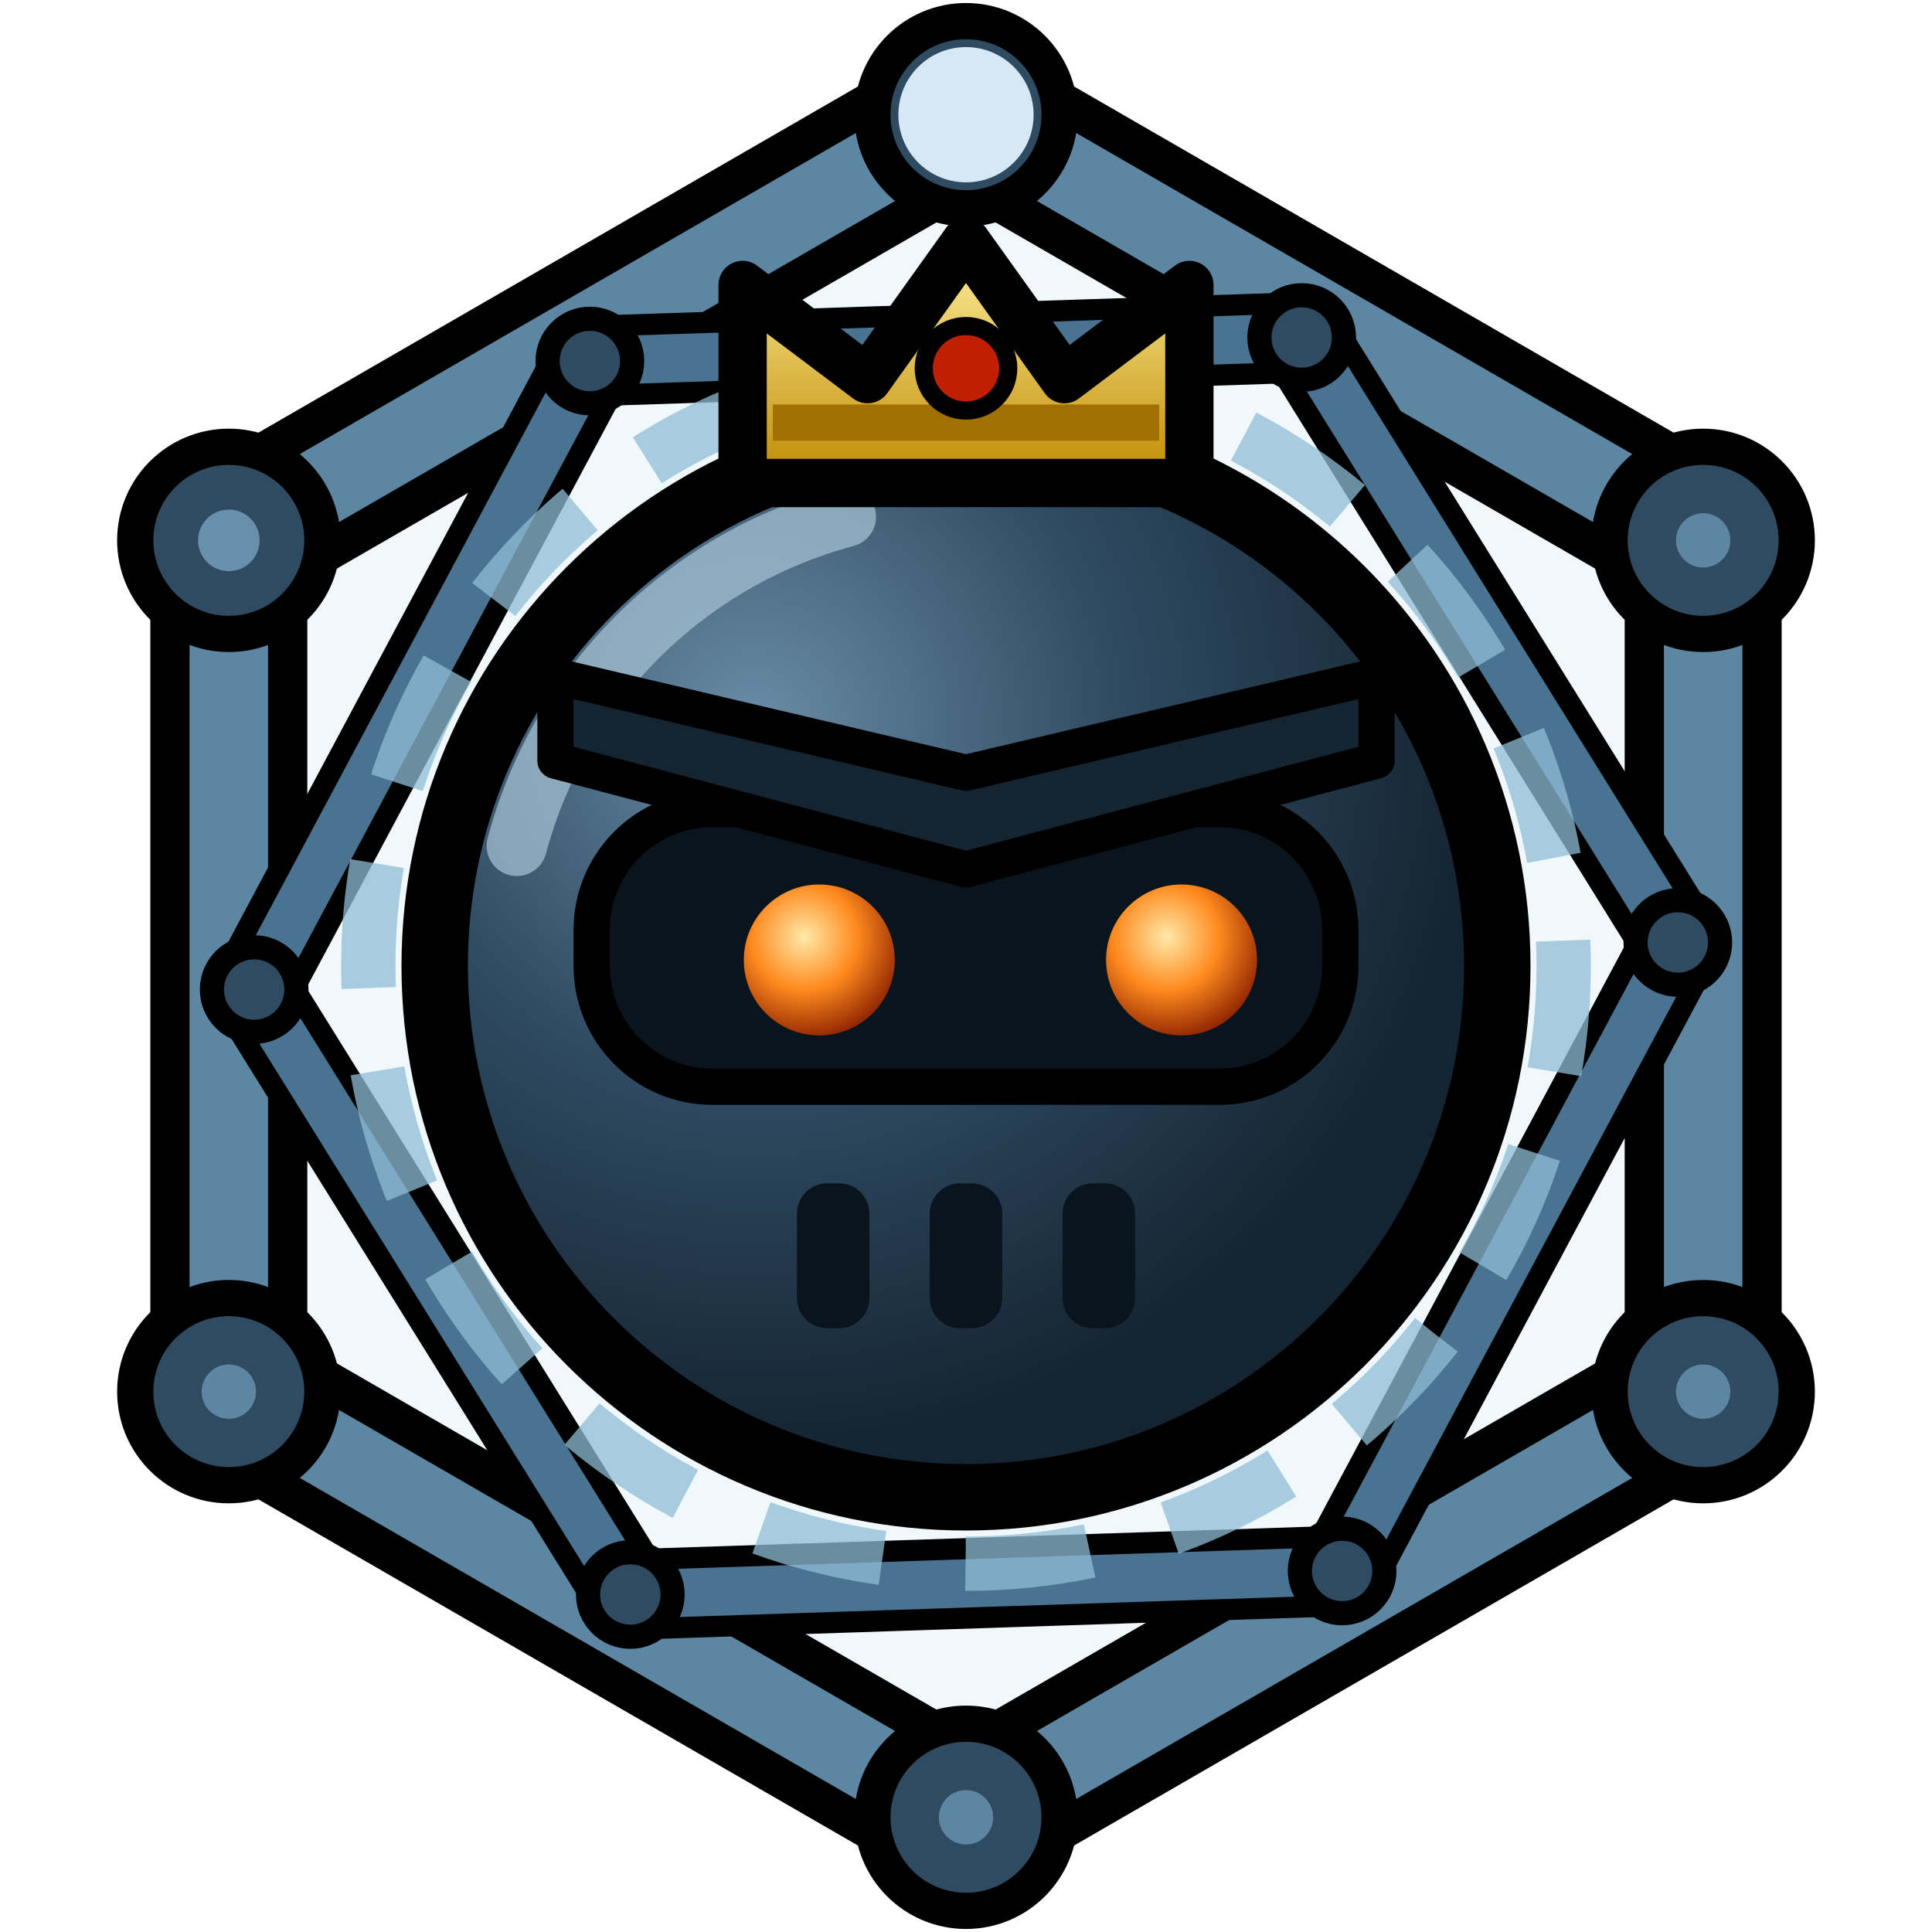
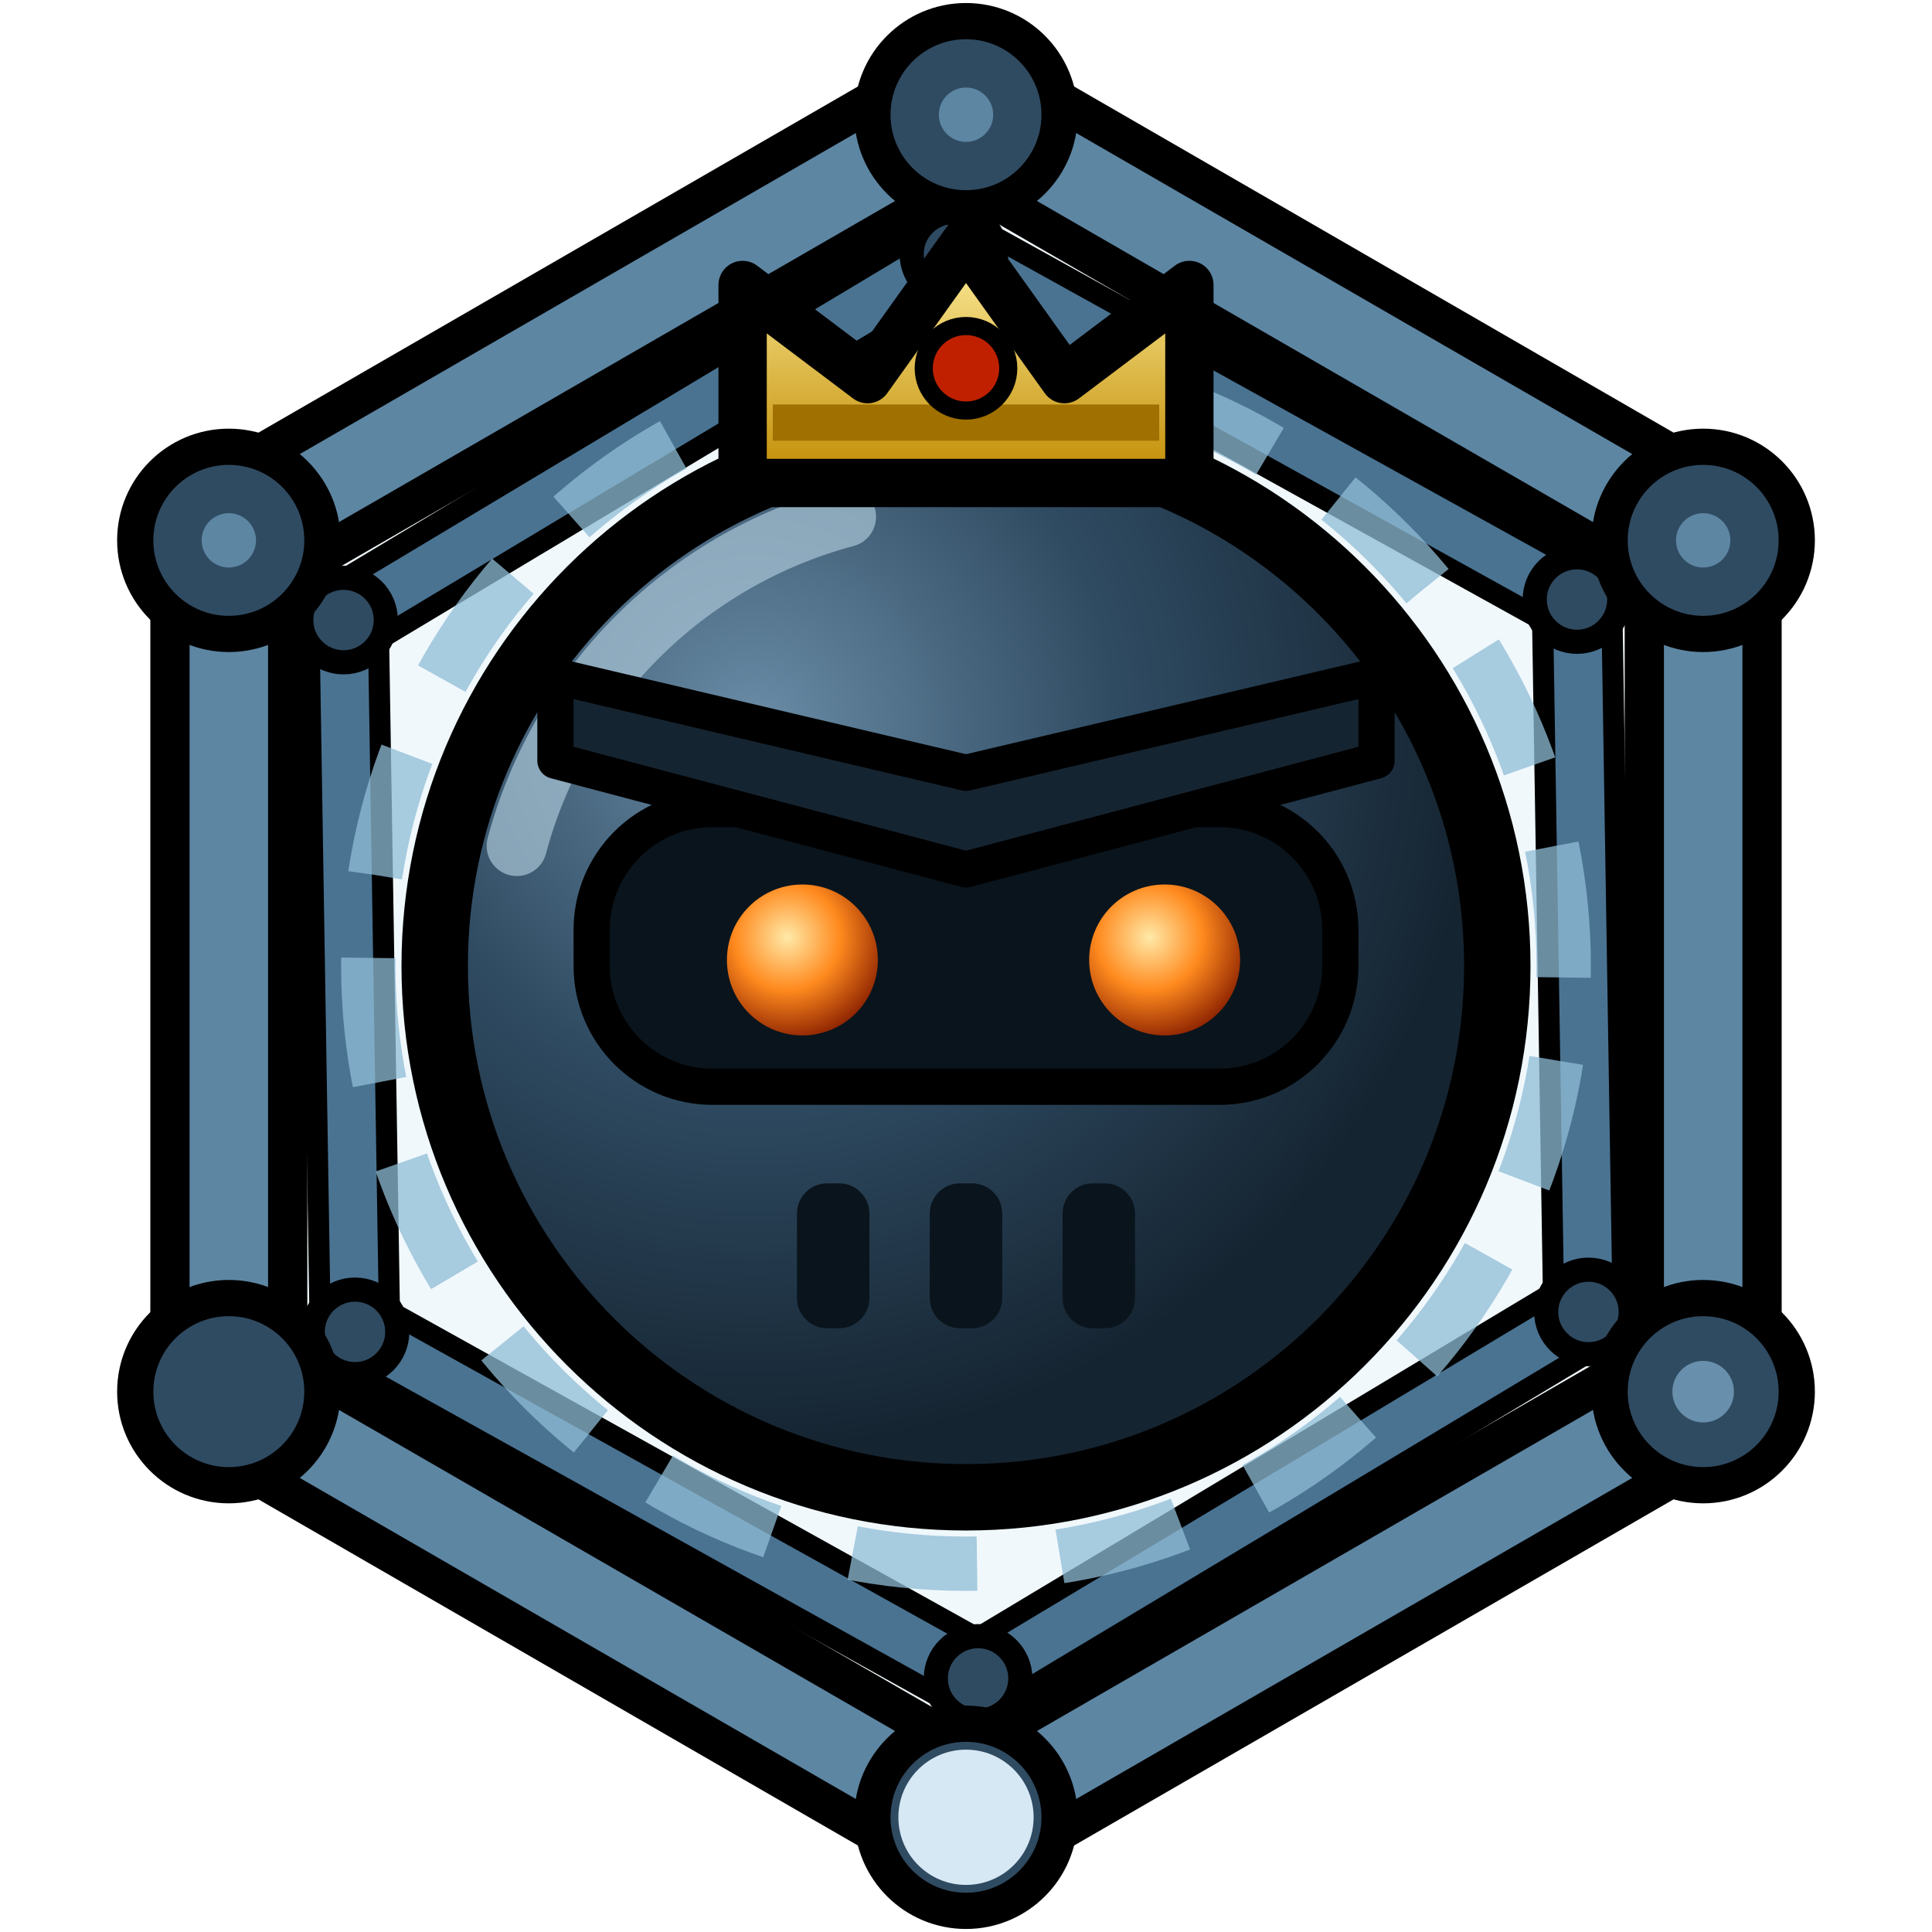
<svg xmlns="http://www.w3.org/2000/svg" viewBox="0 0 32 32">
  <defs>
    <linearGradient id="gold" x1="0" y1="0" x2="0" y2="1">
      <stop offset="0" stop-color="#fff0a0" />
      <stop offset="1" stop-color="#c08a00" />
    </linearGradient>
    <radialGradient id="goldr" cx="0.35" cy="0.35" r="0.8">
      <stop offset="0" stop-color="#fff6c0" />
      <stop offset="0.6" stop-color="#e0b030" />
      <stop offset="1" stop-color="#8a6000" />
    </radialGradient>
    <radialGradient id="ember" cx="0.4" cy="0.35" r="0.7">
      <stop offset="0" stop-color="#ffe9a8" />
      <stop offset="0.5" stop-color="#ff8a1e" />
      <stop offset="1" stop-color="#8a2000" />
    </radialGradient>
    <radialGradient id="shell" cx="12.5" cy="12" r="12" gradientUnits="userSpaceOnUse">
      <stop offset="0" stop-color="#6a8ca6" />
      <stop offset="0.5" stop-color="#2f4b62" />
      <stop offset="1" stop-color="#152431" />
    </radialGradient>
  </defs>
  <polygon points="16,1.9 28.21,8.95 28.21,23.05 16,30.1 3.79,23.05 3.79,8.95" fill="#9fd0ea" fill-opacity="0.16" stroke="#000000" stroke-width="2.6" stroke-linejoin="round" />
  <polygon points="16,1.9 28.21,8.95 28.21,23.05 16,30.1 3.79,23.05 3.79,8.95" fill="none" stroke="#5d86a3" stroke-width="1.3" stroke-linejoin="round" />
-   <polygon points="27.79,15.61 22.23,26.02 10.44,26.41 4.21,16.39 9.77,5.98 21.56,5.59" fill="none" stroke="#000000" stroke-width="1.5" stroke-linejoin="round" />
-   <polygon points="27.79,15.61 22.23,26.02 10.44,26.41 4.21,16.39 9.77,5.98 21.56,5.59" fill="none" stroke="#4a7392" stroke-width="0.8" stroke-linejoin="round" />
+   <polygon points="26.12,9.93 26.31,21.73 16.2,27.8 5.88,22.06 5.69,10.27 15.8,4.21" fill="none" stroke="#000000" stroke-width="1.5" stroke-linejoin="round" />
+   <polygon points="26.12,9.93 26.31,21.73 16.2,27.8 5.88,22.06 5.69,10.27 15.8,4.21" fill="none" stroke="#4a7392" stroke-width="0.8" stroke-linejoin="round" />
  <g fill="#2f4b62" stroke="#000000" stroke-width="0.4">
-     <circle cx="27.79" cy="15.61" r="0.7" />
-     <circle cx="22.23" cy="26.02" r="0.7" />
-     <circle cx="10.44" cy="26.41" r="0.7" />
-     <circle cx="4.21" cy="16.39" r="0.7" />
-     <circle cx="9.77" cy="5.98" r="0.7" />
-     <circle cx="21.56" cy="5.59" r="0.7" />
+     <circle cx="26.12" cy="9.93" r="0.7" />
+     <circle cx="26.31" cy="21.73" r="0.7" />
+     <circle cx="16.2" cy="27.8" r="0.7" />
+     <circle cx="5.88" cy="22.06" r="0.7" />
+     <circle cx="5.69" cy="10.27" r="0.7" />
+     <circle cx="15.8" cy="4.21" r="0.7" />
  </g>
-   <circle cx="16" cy="16" r="9.9" fill="none" stroke="#8fbcd6" stroke-width="0.9" stroke-dasharray="2.07 1.38" stroke-dashoffset="-10.04" opacity="0.75" />
+   <circle cx="16" cy="16" r="9.9" fill="none" stroke="#8fbcd6" stroke-width="0.9" stroke-dasharray="2.07 1.38" stroke-dashoffset="-5.02" opacity="0.75" />
  <circle cx="16" cy="1.9" r="1.55" fill="#2f4b62" stroke="#000000" stroke-width="0.6" />
-   <circle cx="16" cy="1.9" r="1.12" fill="#d7e8f5" />
+   <circle cx="16" cy="1.9" r="0.45" fill="#5d86a3" />
  <circle cx="28.21" cy="8.95" r="1.55" fill="#2f4b62" stroke="#000000" stroke-width="0.6" />
  <circle cx="28.21" cy="8.95" r="0.45" fill="#5d86a3" />
  <circle cx="28.21" cy="23.05" r="1.55" fill="#2f4b62" stroke="#000000" stroke-width="0.6" />
-   <circle cx="28.21" cy="23.05" r="0.45" fill="#5d86a3" />
+   <circle cx="28.21" cy="23.05" r="0.51" fill="#688fab" />
  <circle cx="16" cy="30.1" r="1.55" fill="#2f4b62" stroke="#000000" stroke-width="0.6" />
-   <circle cx="16" cy="30.1" r="0.45" fill="#5d86a3" />
+   <circle cx="16" cy="30.1" r="1.12" fill="#d7e8f5" />
  <circle cx="3.79" cy="23.05" r="1.55" fill="#2f4b62" stroke="#000000" stroke-width="0.6" />
-   <circle cx="3.79" cy="23.05" r="0.45" fill="#5d86a3" />
+   <circle cx="3.79" cy="16" r="0.45" fill="#5d86a3" />
  <circle cx="3.79" cy="8.95" r="1.55" fill="#2f4b62" stroke="#000000" stroke-width="0.6" />
-   <circle cx="3.79" cy="8.95" r="0.51" fill="#688fab" />
+   <circle cx="3.79" cy="8.95" r="0.45" fill="#5d86a3" />
  <circle cx="16" cy="16" r="8.8" fill="url(#shell)" stroke="#000000" stroke-width="1.1" />
  <path d="M8.56 14.01 A7.7 7.7 0 0 1 14.01 8.56" fill="none" stroke="#a9c4d6" stroke-width="1" stroke-linecap="round" opacity="0.7" />
  <g fill="#0a141c">
    <rect x="13.2" y="19.6" width="1.2" height="2.4" rx="0.5" />
    <rect x="15.4" y="19.6" width="1.2" height="2.4" rx="0.5" />
    <rect x="17.6" y="19.6" width="1.2" height="2.4" rx="0.5" />
  </g>
  <rect x="9.8" y="13.4" width="12.4" height="4.6" rx="2" fill="#0a141c" stroke="#000000" stroke-width="0.6" />
-   <circle cx="13.57" cy="15.9" r="1.25" fill="url(#ember)" />
-   <circle cx="19.57" cy="15.9" r="1.25" fill="url(#ember)" />
+   <circle cx="13.29" cy="15.9" r="1.25" fill="url(#ember)" />
+   <circle cx="19.29" cy="15.9" r="1.25" fill="url(#ember)" />
  <path d="M9.2 11.2 L16 12.8 L22.8 11.2 L22.8 12.6 L16 14.4 L9.2 12.6 Z" fill="#152431" stroke="#000000" stroke-width="0.6" stroke-linejoin="round" />
  <path d="M12.3 8 V4.72 L14.37 6.28 L16 4 L17.63 6.28 L19.7 4.72 V8 Z" fill="url(#gold)" stroke="#000000" stroke-width="0.8" stroke-linejoin="round" />
  <line x1="12.8" y1="7" x2="19.2" y2="7" stroke="#a07000" stroke-width="0.6" />
  <circle cx="16" cy="6.1" r="0.7" fill="#c02000" stroke="#000000" stroke-width="0.3" />
</svg>
